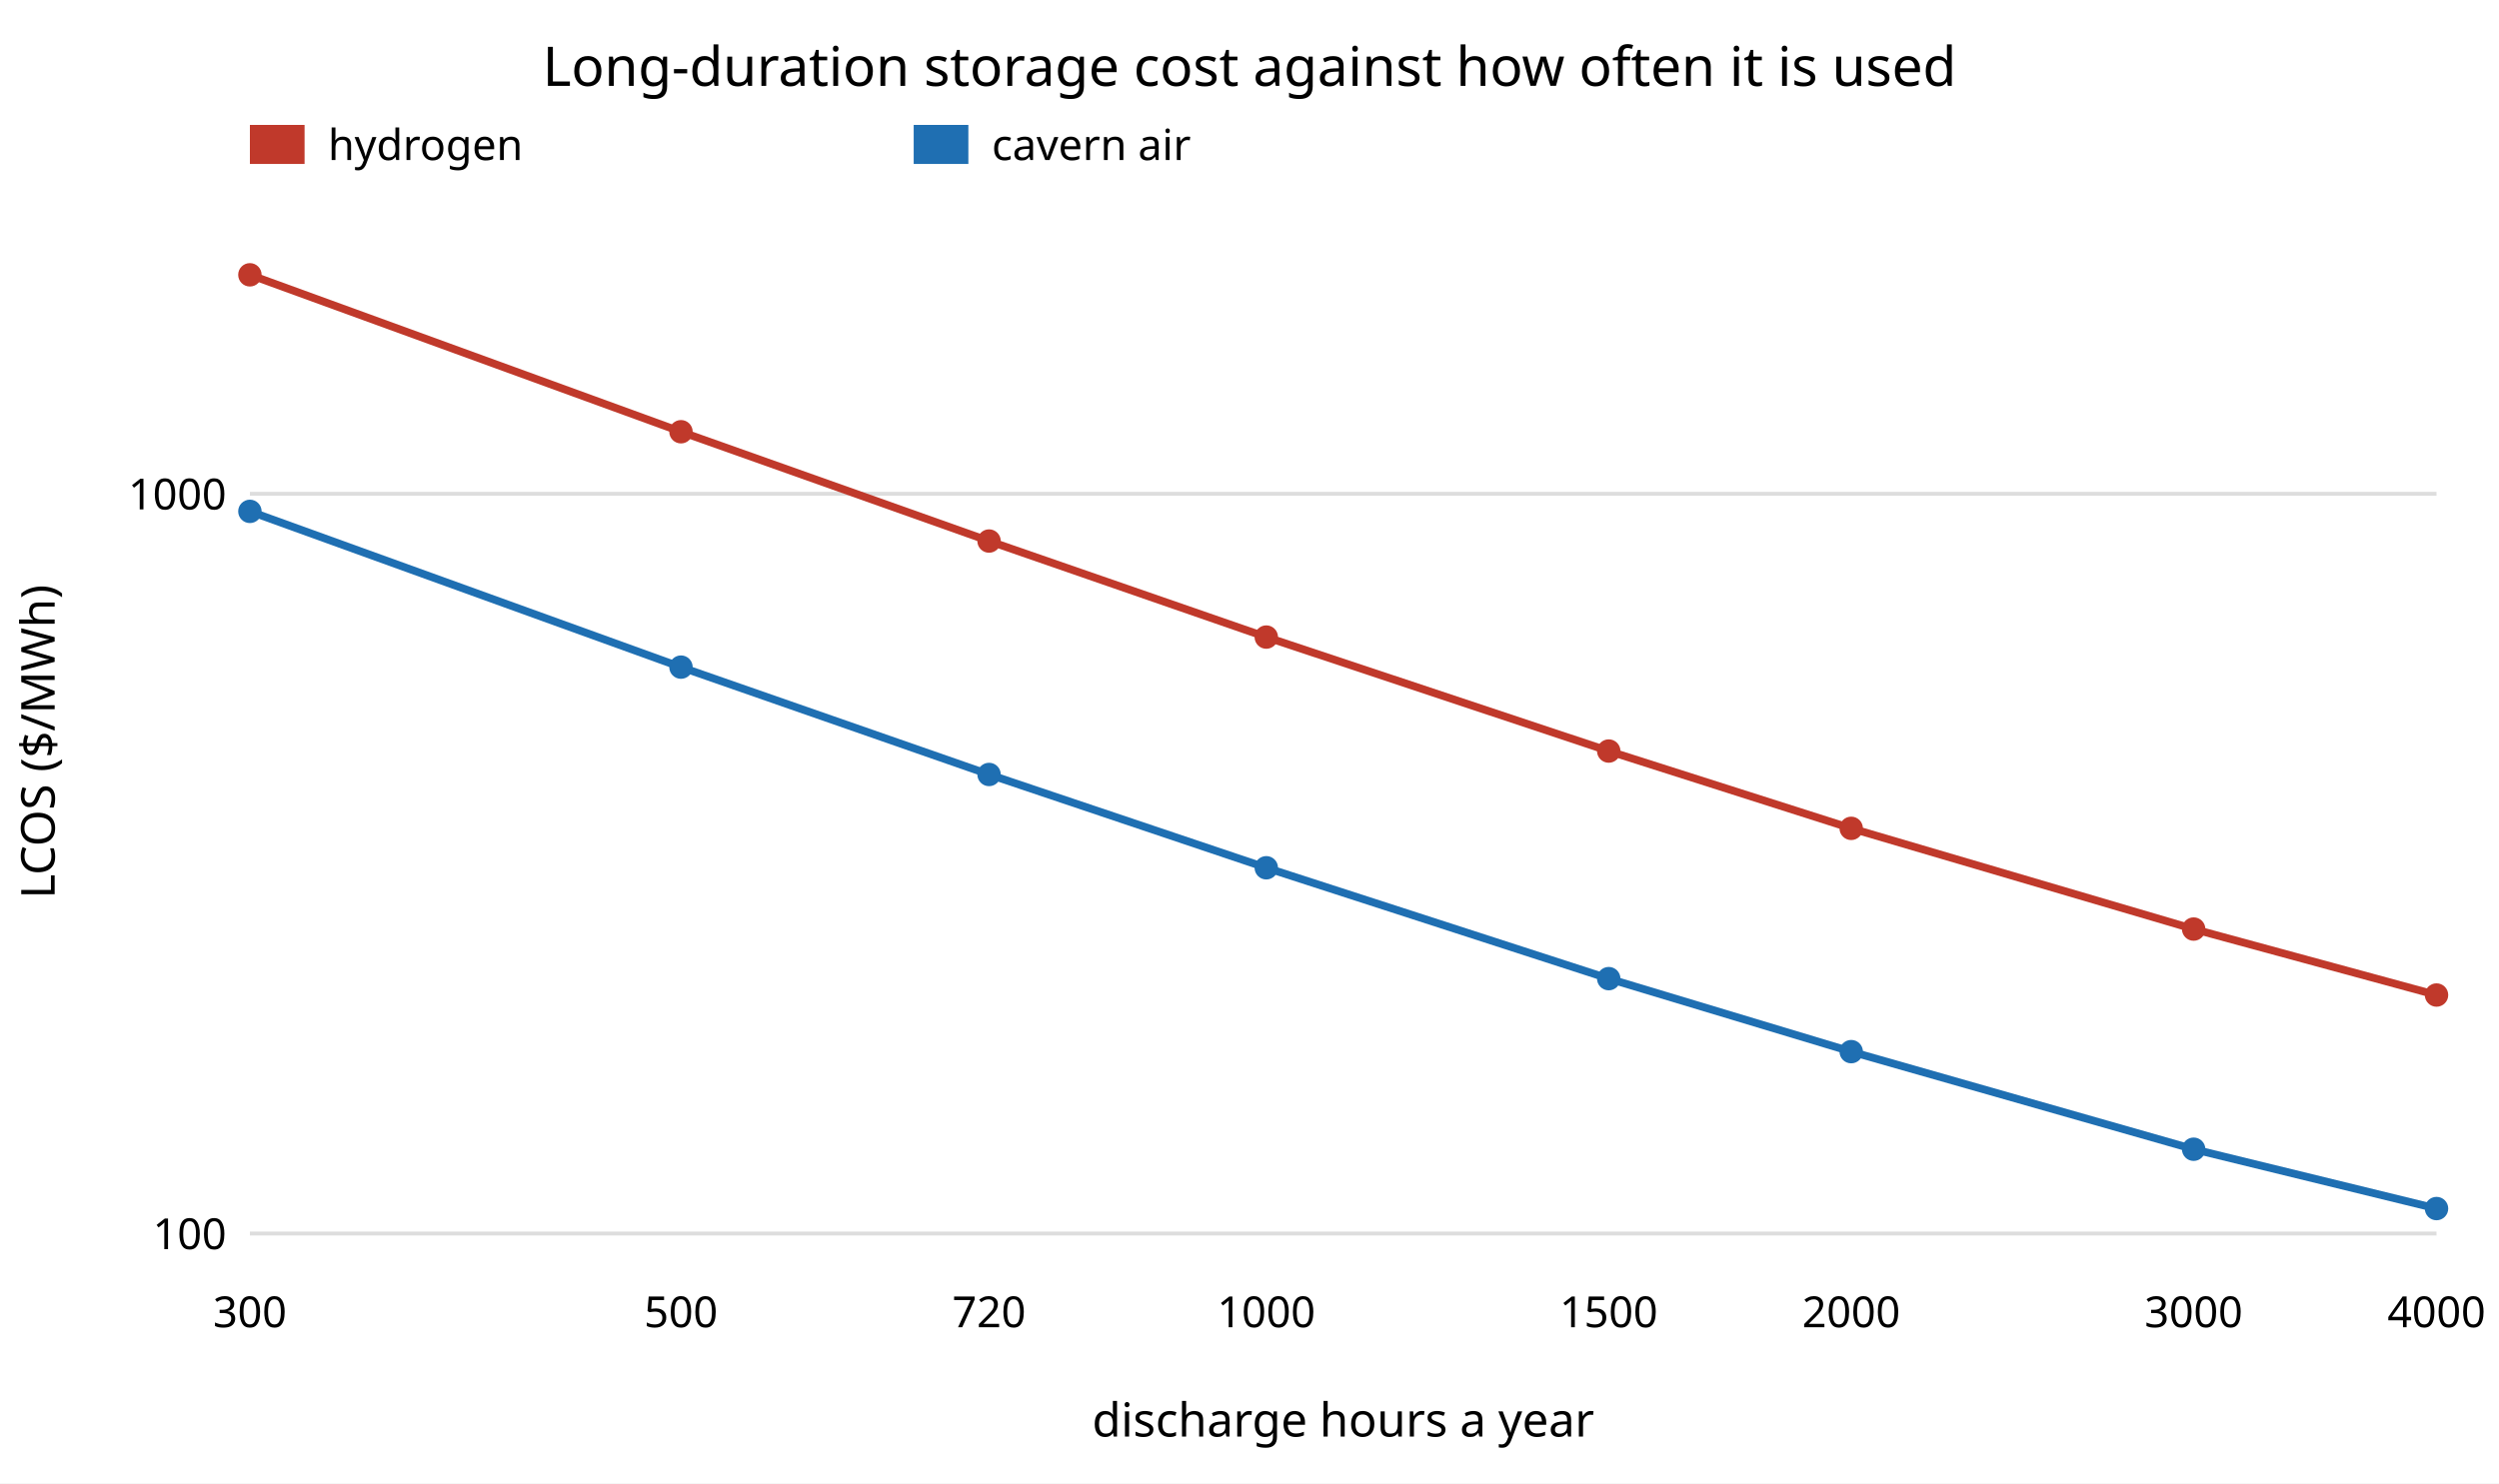
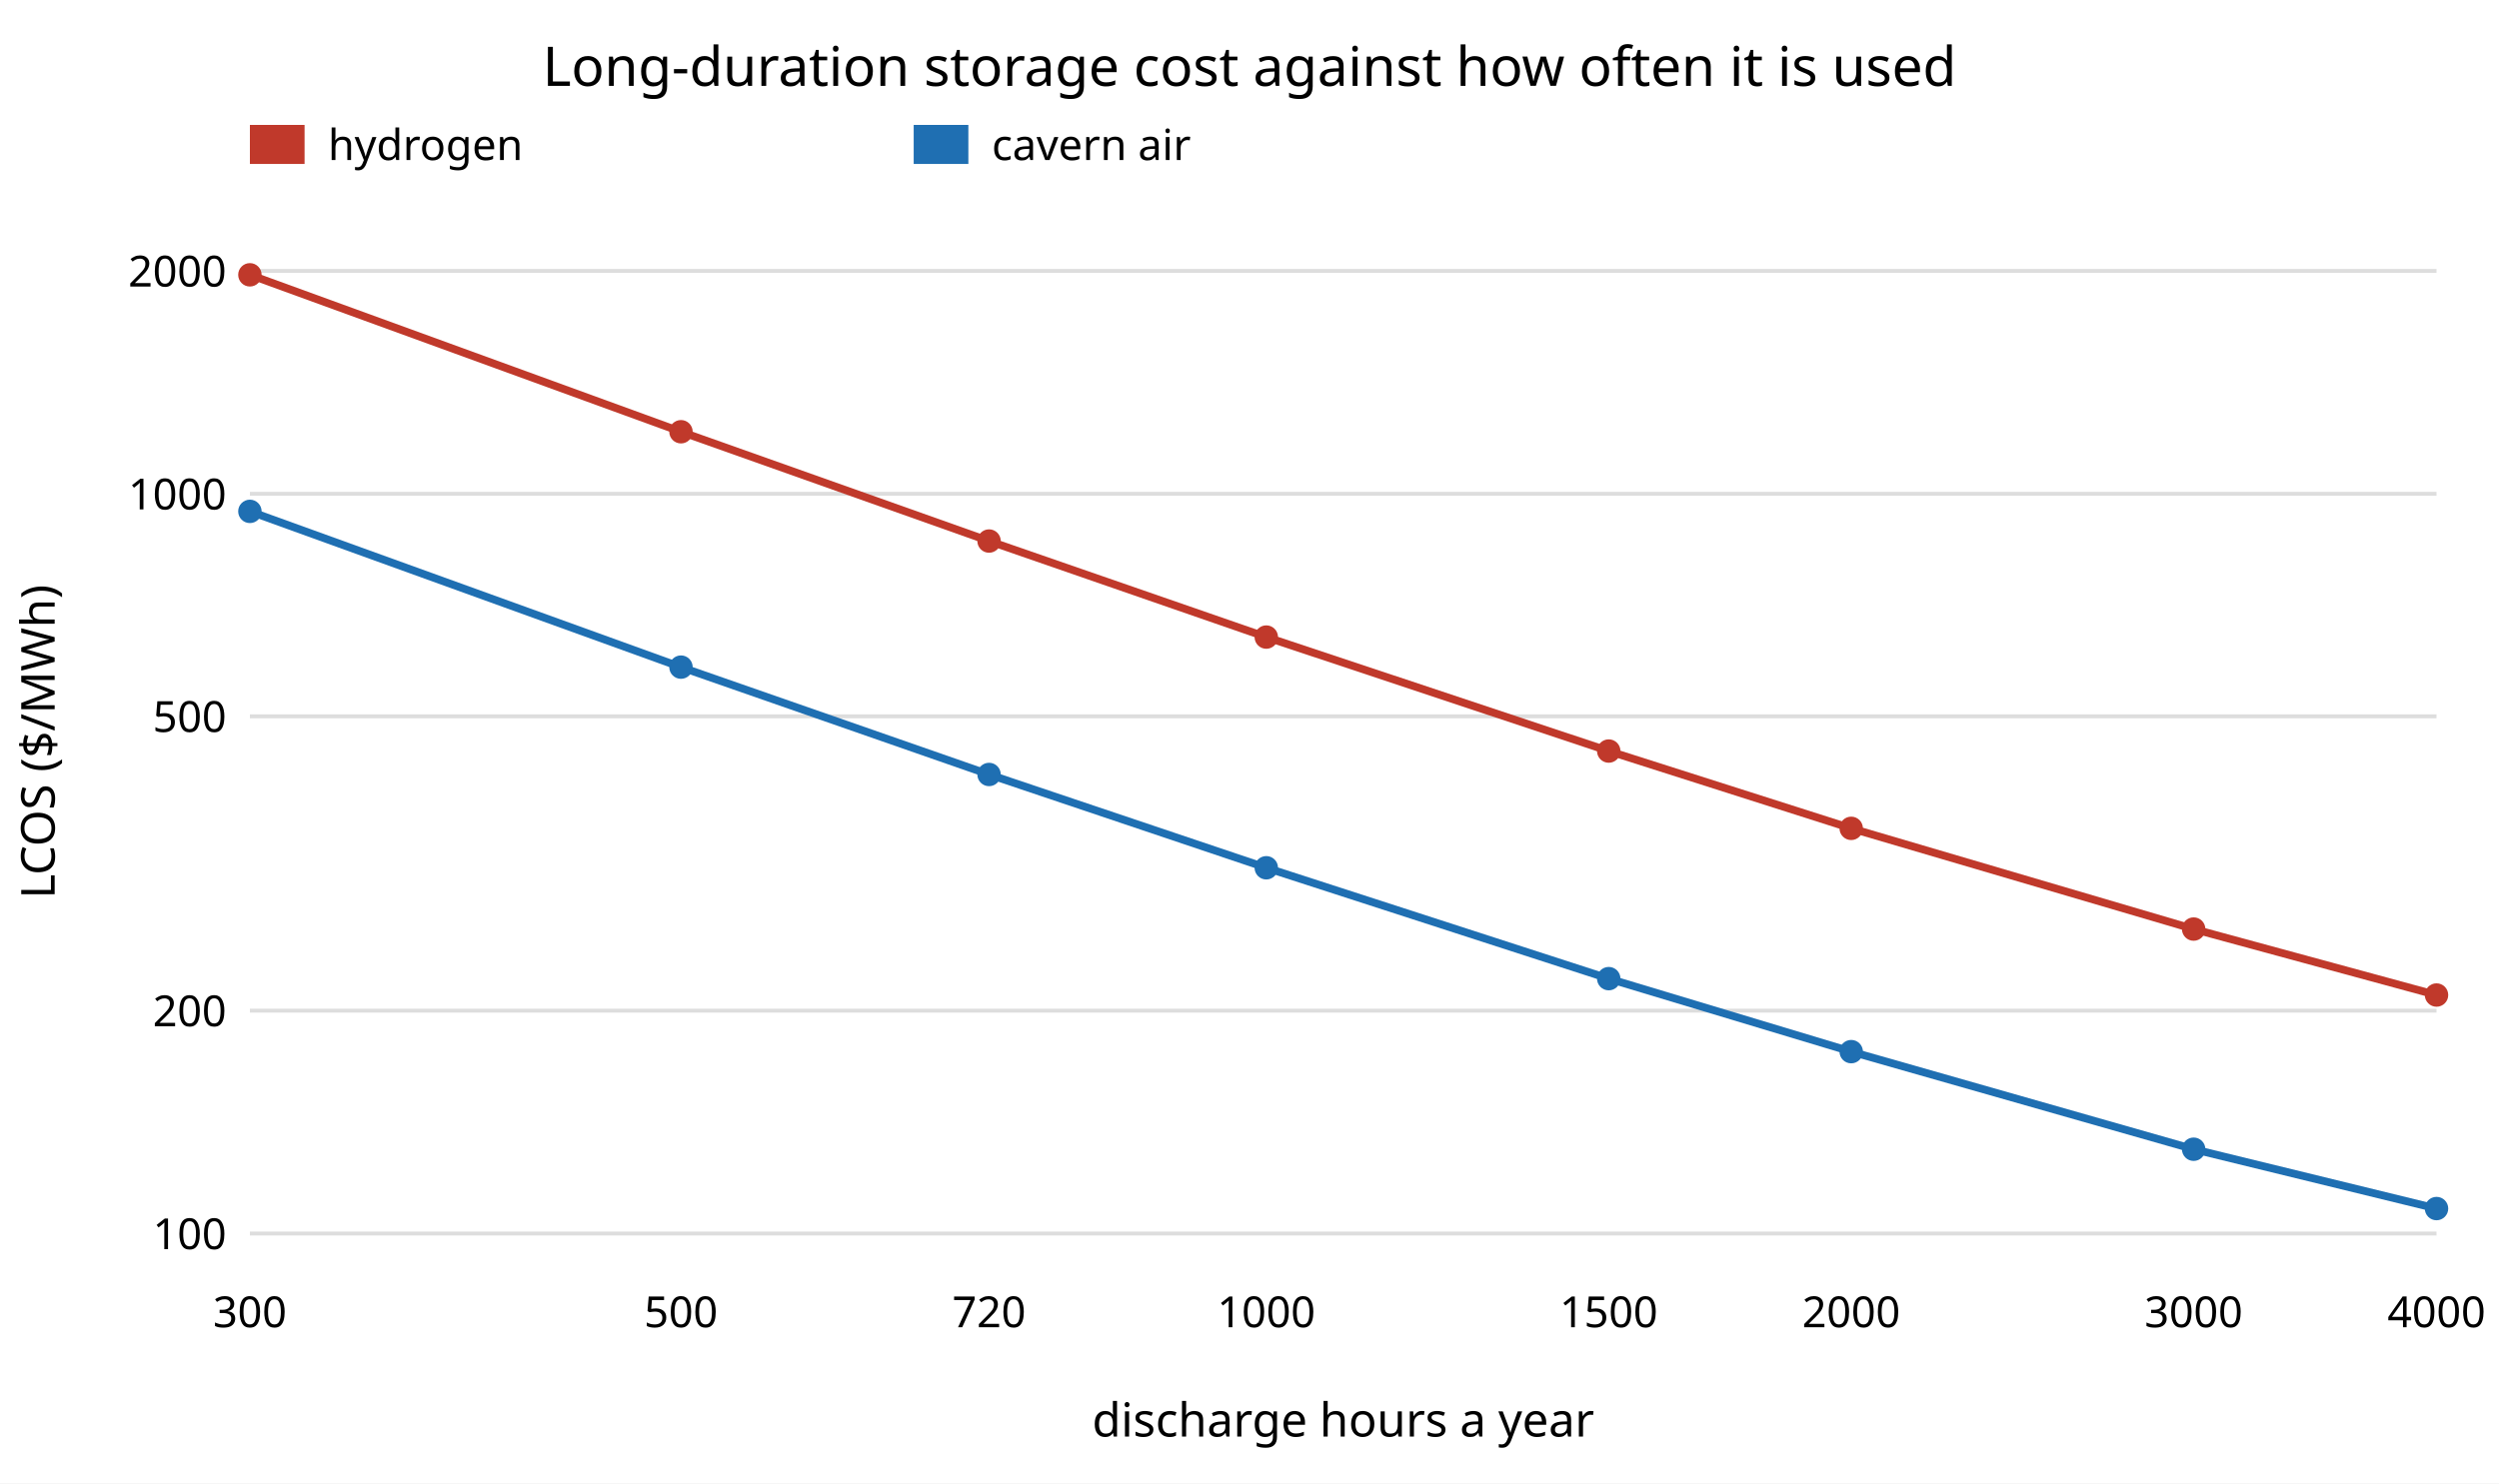
<svg xmlns="http://www.w3.org/2000/svg" viewBox="0 0 640 380" role="img" aria-label="Line plot: LCOS of cavern hydrogen and cavern compressed air against discharge hours a year at 280 hours duration; both fall about tenfold between 300 and 4,000 hours, and the zero-emission German system used hydrogen 719 hours">
  <rect width="640" height="380" fill="#fff" />
  <text x="320.0" y="22" text-anchor="middle" font-family="sans-serif" font-size="14">Long-duration storage cost against how often it is used</text>
  <line x1="64" x2="624" y1="316.0" y2="316.0" stroke="#ddd" />
  <text x="58" y="320.0" text-anchor="end" font-family="sans-serif" font-size="11">100</text>
+   <line x1="64" x2="624" y1="258.9" y2="258.9" stroke="#ddd" />
+   <text x="58" y="262.9" text-anchor="end" font-family="sans-serif" font-size="11">200</text>
+   <line x1="64" x2="624" y1="183.5" y2="183.5" stroke="#ddd" />
+   <text x="58" y="187.5" text-anchor="end" font-family="sans-serif" font-size="11">500</text>
  <line x1="64" x2="624" y1="126.5" y2="126.5" stroke="#ddd" />
  <text x="58" y="130.5" text-anchor="end" font-family="sans-serif" font-size="11">1000</text>
+   <line x1="64" x2="624" y1="69.4" y2="69.4" stroke="#ddd" />
+   <text x="58" y="73.4" text-anchor="end" font-family="sans-serif" font-size="11">2000</text>
  <text x="64.0" y="340" text-anchor="middle" font-family="sans-serif" font-size="11">300</text>
  <text x="174.4" y="340" text-anchor="middle" font-family="sans-serif" font-size="11">500</text>
  <text x="253.3" y="340" text-anchor="middle" font-family="sans-serif" font-size="11">720</text>
  <text x="324.3" y="340" text-anchor="middle" font-family="sans-serif" font-size="11">1000</text>
  <text x="412.0" y="340" text-anchor="middle" font-family="sans-serif" font-size="11">1500</text>
  <text x="474.1" y="340" text-anchor="middle" font-family="sans-serif" font-size="11">2000</text>
  <text x="561.8" y="340" text-anchor="middle" font-family="sans-serif" font-size="11">3000</text>
  <text x="624.0" y="340" text-anchor="middle" font-family="sans-serif" font-size="11">4000</text>
  <text x="344.0" y="368" text-anchor="middle" font-family="sans-serif" font-size="12">discharge hours a year</text>
  <text x="14" y="190.0" text-anchor="middle" font-family="sans-serif" font-size="12" transform="rotate(-90 14 190.0)">LCOS ($/MWh)</text>
  <polyline points="64.0,70.4 174.4,110.6 253.3,138.6 324.3,163.2 412.0,192.4 474.1,212.2 561.8,238.0 624.0,254.9" fill="none" stroke="#c0392b" stroke-width="2" />
  <circle cx="64.0" cy="70.4" r="3" fill="#c0392b" />
  <circle cx="174.4" cy="110.6" r="3" fill="#c0392b" />
  <circle cx="253.3" cy="138.6" r="3" fill="#c0392b" />
  <circle cx="324.3" cy="163.2" r="3" fill="#c0392b" />
  <circle cx="412.0" cy="192.4" r="3" fill="#c0392b" />
  <circle cx="474.1" cy="212.2" r="3" fill="#c0392b" />
  <circle cx="561.8" cy="238.0" r="3" fill="#c0392b" />
  <circle cx="624.0" cy="254.9" r="3" fill="#c0392b" />
  <rect x="64" y="32" width="14" height="10" fill="#c0392b" />
  <text x="84" y="41" font-family="sans-serif" font-size="11">hydrogen</text>
  <polyline points="64.0,131.0 174.4,170.9 253.3,198.4 324.3,222.3 412.0,250.7 474.1,269.4 561.8,294.4 624.0,309.6" fill="none" stroke="#1f6fb2" stroke-width="2" />
  <circle cx="64.0" cy="131.0" r="3" fill="#1f6fb2" />
  <circle cx="174.4" cy="170.9" r="3" fill="#1f6fb2" />
  <circle cx="253.3" cy="198.4" r="3" fill="#1f6fb2" />
  <circle cx="324.3" cy="222.3" r="3" fill="#1f6fb2" />
  <circle cx="412.0" cy="250.7" r="3" fill="#1f6fb2" />
  <circle cx="474.1" cy="269.4" r="3" fill="#1f6fb2" />
  <circle cx="561.8" cy="294.4" r="3" fill="#1f6fb2" />
  <circle cx="624.0" cy="309.6" r="3" fill="#1f6fb2" />
  <rect x="234" y="32" width="14" height="10" fill="#1f6fb2" />
  <text x="254" y="41" font-family="sans-serif" font-size="11">cavern air</text>
</svg>
